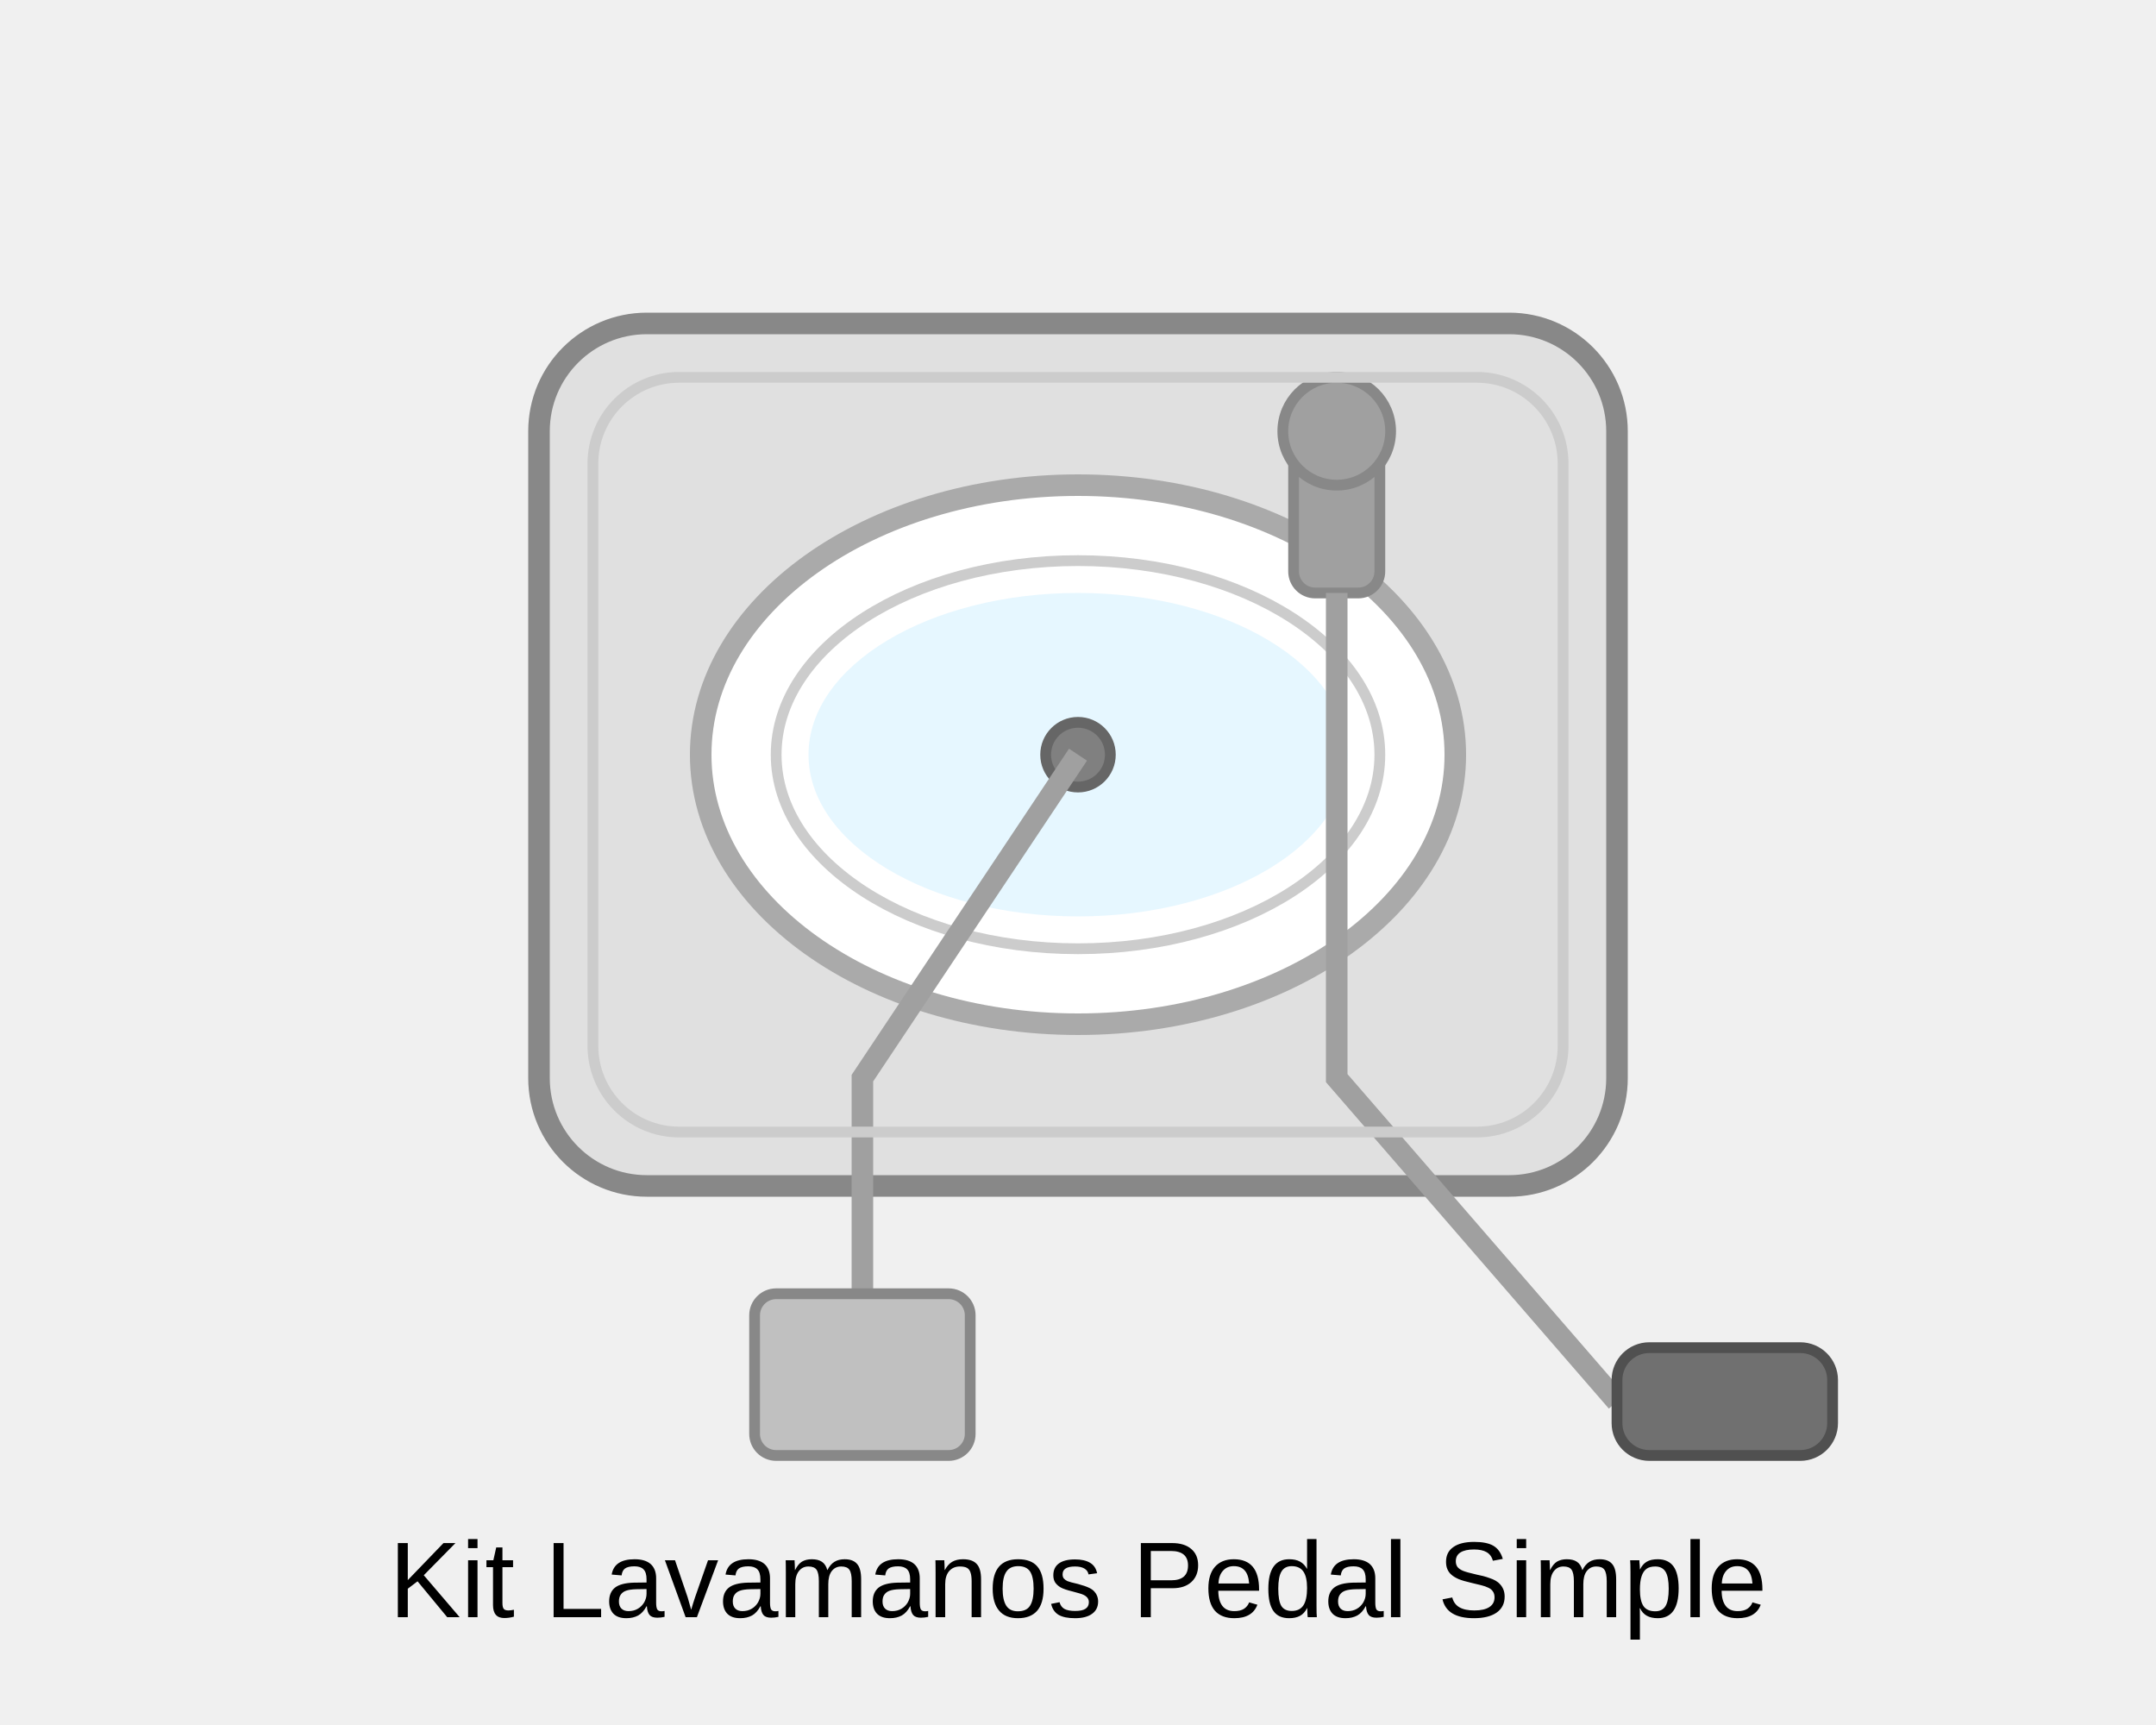
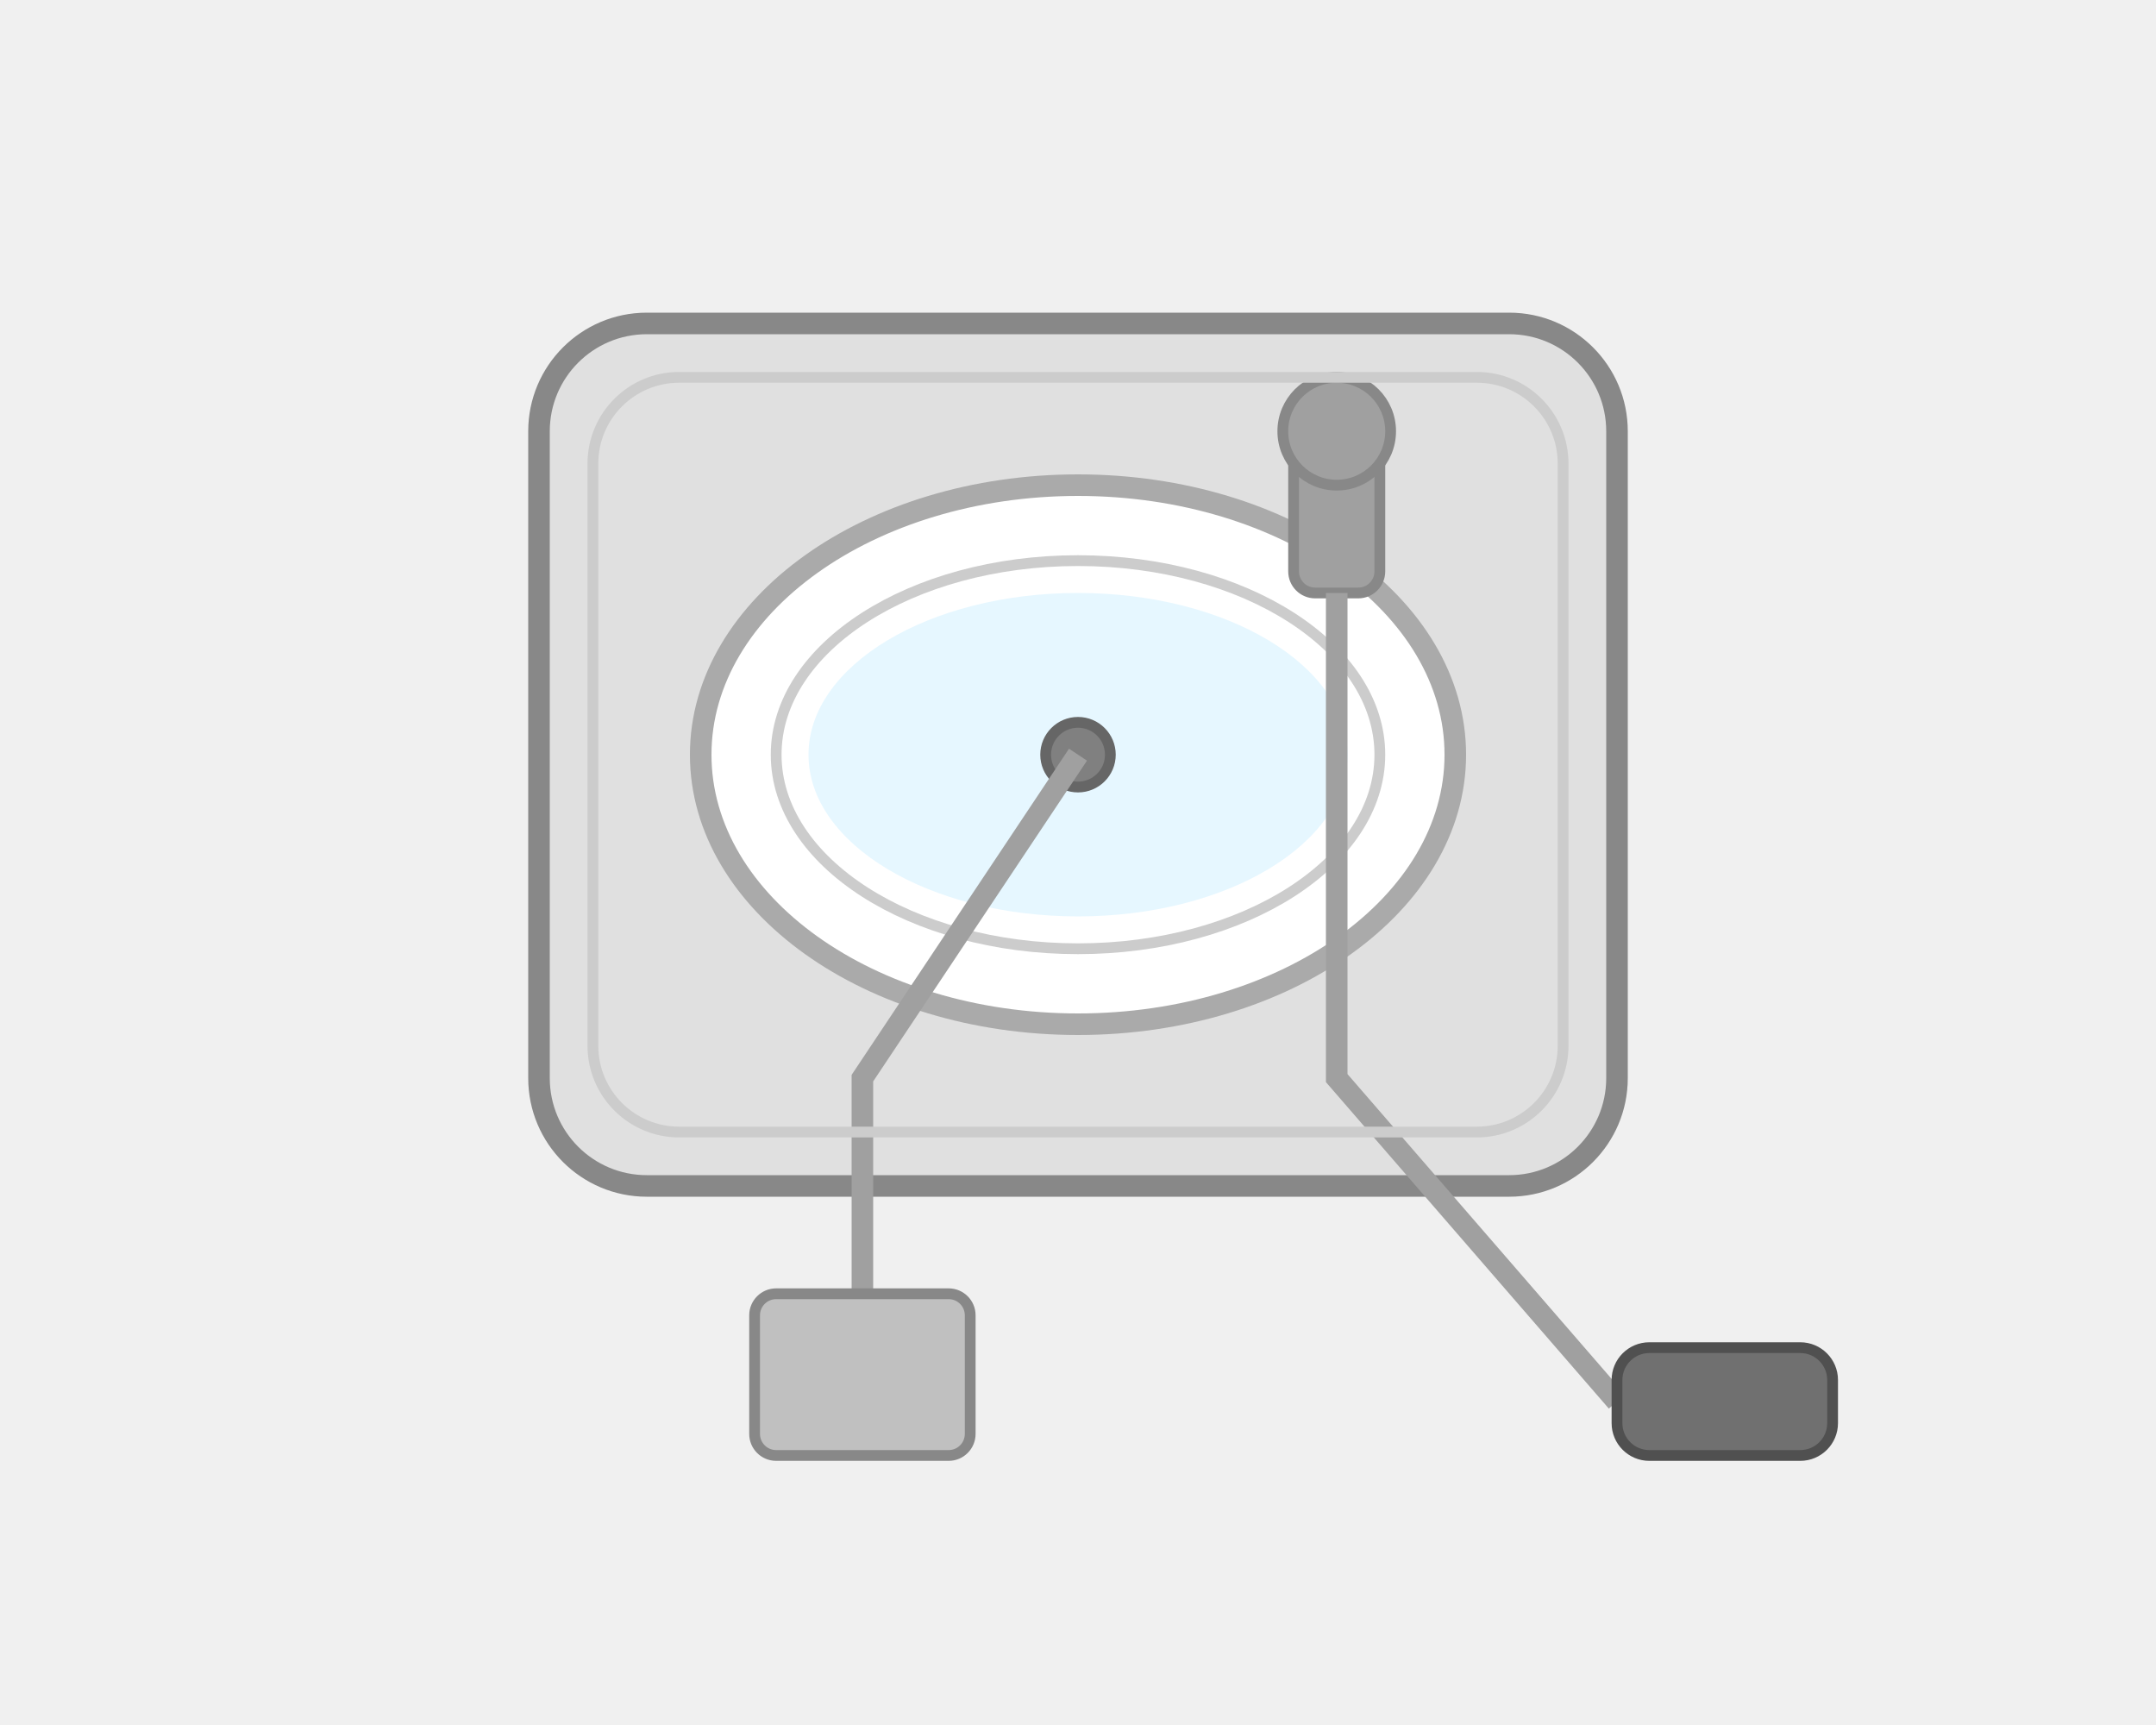
<svg xmlns="http://www.w3.org/2000/svg" width="200" height="160" viewBox="0 0 200 160">
  <rect x="50" y="30" width="100" height="80" rx="10" fill="#E0E0E0" stroke="#888888" stroke-width="2" />
  <ellipse cx="100" cy="70" rx="35" ry="25" fill="#FFFFFF" stroke="#AAAAAA" stroke-width="2" />
  <ellipse cx="100" cy="70" rx="28" ry="18" fill="none" stroke="#CCCCCC" stroke-width="1" />
  <ellipse cx="100" cy="70" rx="25" ry="15" fill="#E6F7FF" stroke="none" />
  <rect x="120" y="40" width="8" height="15" rx="2" fill="#A0A0A0" stroke="#888888" stroke-width="1" />
  <circle cx="124" cy="40" r="5" fill="#A0A0A0" stroke="#888888" stroke-width="1" />
  <path d="M 124 55 L 124 100 L 150 130" fill="none" stroke="#A0A0A0" stroke-width="2" />
  <rect x="150" y="125" width="20" height="10" rx="3" fill="#707070" stroke="#505050" stroke-width="1" />
  <circle cx="100" cy="70" r="3" fill="#808080" stroke="#666666" stroke-width="1" />
  <path d="M 100 70 L 80 100 L 80 120" fill="none" stroke="#A0A0A0" stroke-width="2" />
  <rect x="70" y="120" width="20" height="15" rx="2" fill="#C0C0C0" stroke="#888888" stroke-width="1" />
  <rect x="55" y="35" width="90" height="70" rx="8" fill="none" stroke="#CCCCCC" stroke-width="1" />
-   <text x="100" y="150" font-family="Arial" font-size="10" text-anchor="middle" fill="#000">
-     Kit Lavamanos Pedal Simple
-   </text>
</svg>
